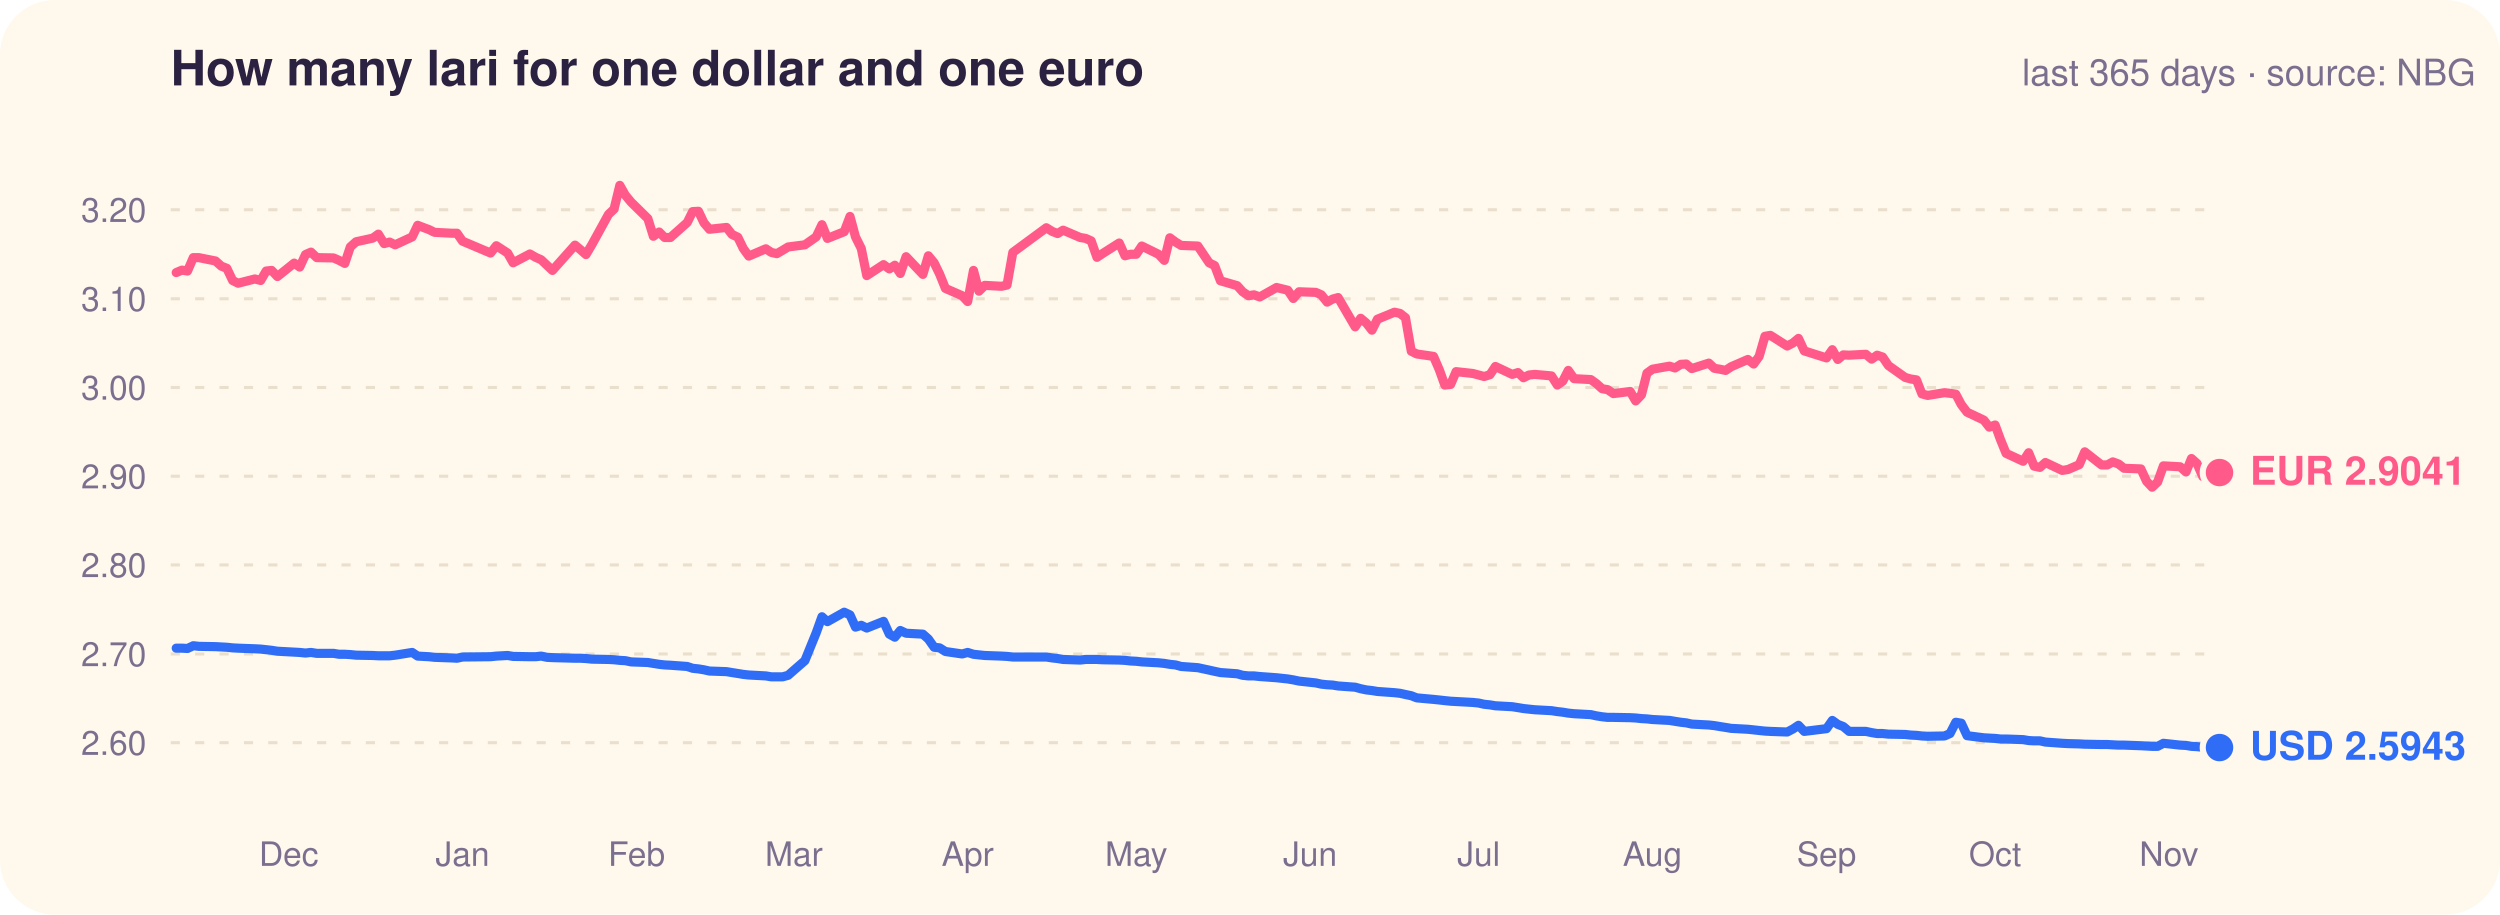
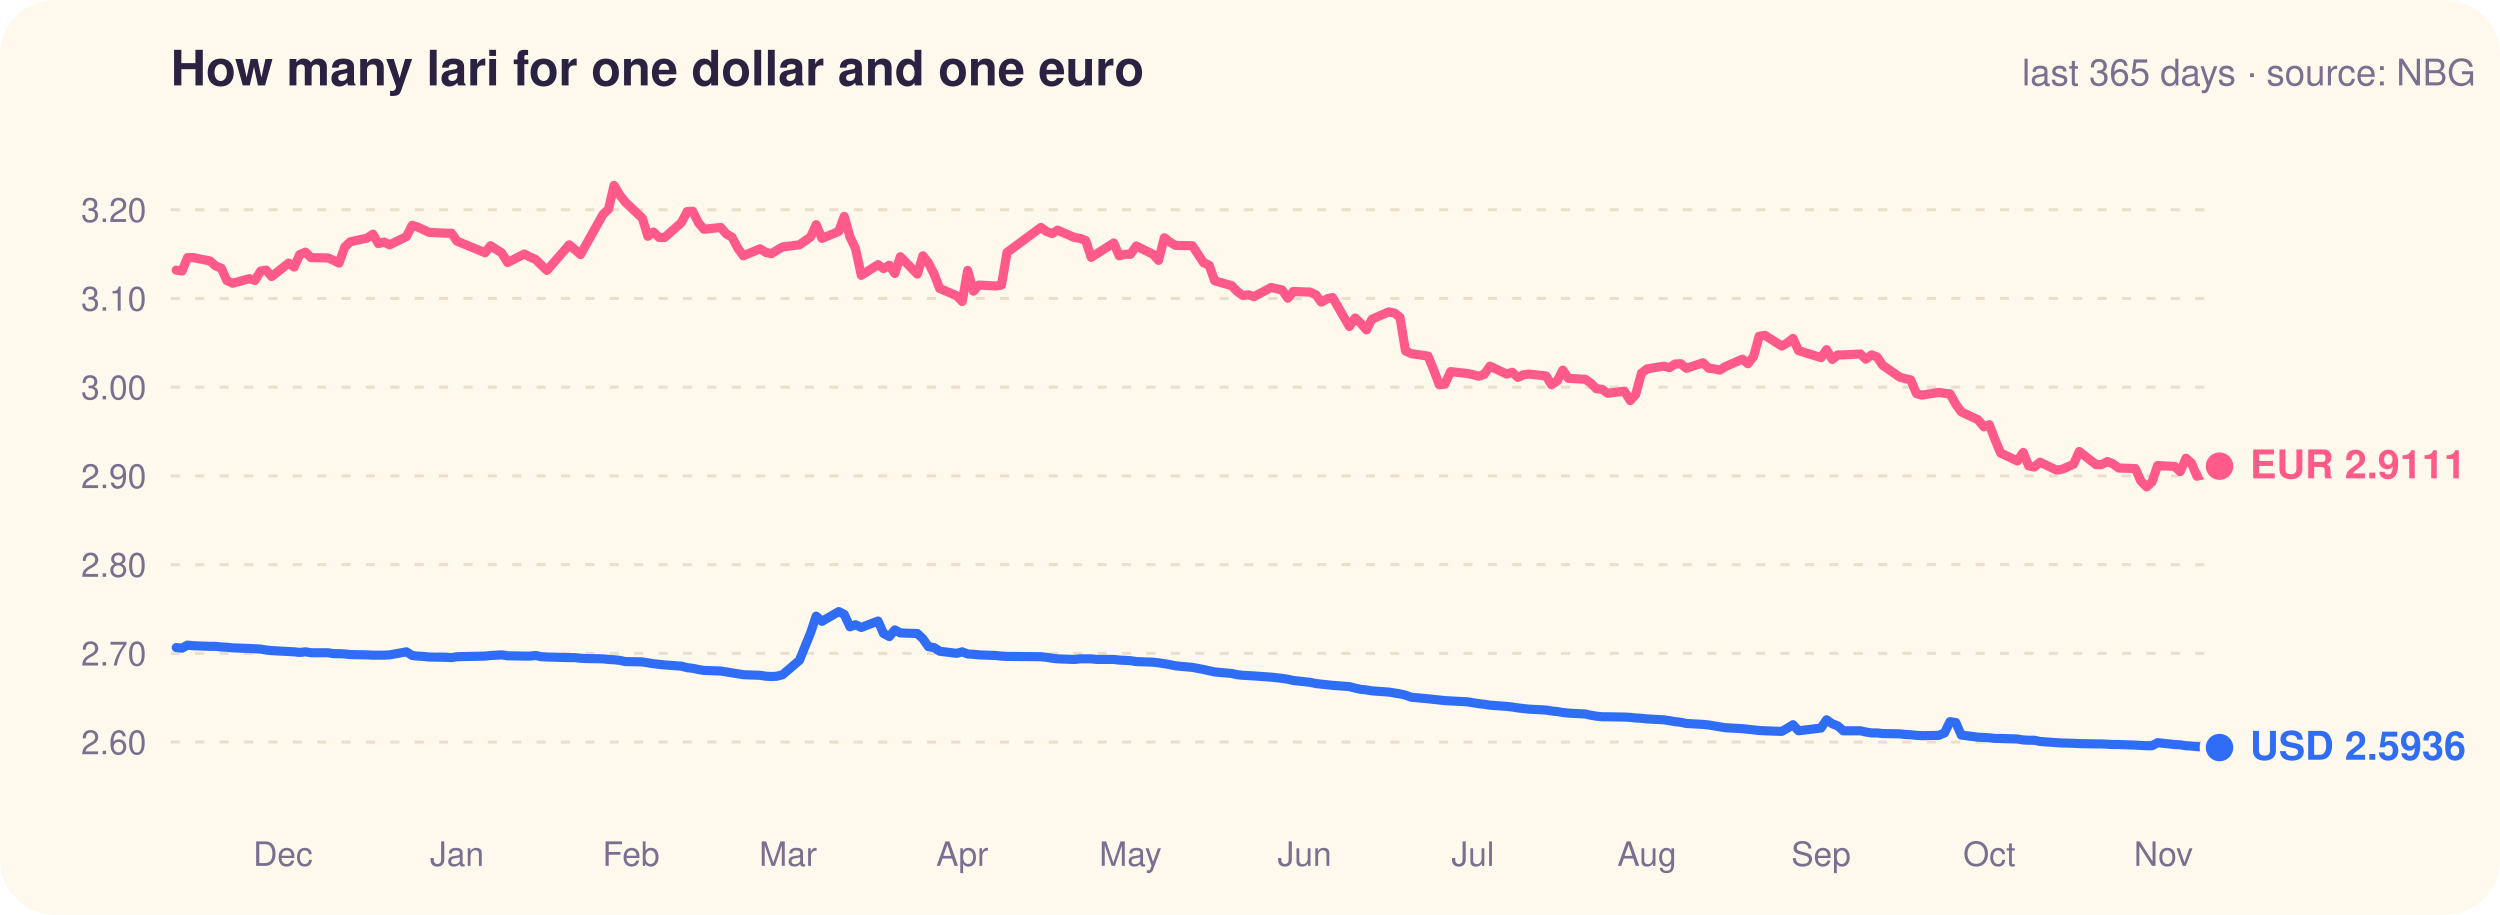
<svg xmlns="http://www.w3.org/2000/svg" viewBox="0 0 820 300" font-family="Segoe UI, Helvetica, Arial, sans-serif">
  <rect width="820" height="300" rx="18" fill="#fff8ec" />
  <text x="56" y="28" font-size="16" font-weight="700" fill="#2b2140">How many lari for one dollar and one euro</text>
  <text x="812" y="28" font-size="12" fill="#7a6f8f" text-anchor="end">last 365 days · source: NBG</text>
-   <line x1="56" x2="728" y1="243.6" y2="243.6" stroke="#eadfcc" stroke-dasharray="3 5" />
-   <text x="48" y="247.6" font-size="11" fill="#7a6f8f" text-anchor="end">2.60</text>
-   <line x1="56" x2="728" y1="214.5" y2="214.5" stroke="#eadfcc" stroke-dasharray="3 5" />
-   <text x="48" y="218.5" font-size="11" fill="#7a6f8f" text-anchor="end">2.70</text>
-   <line x1="56" x2="728" y1="185.3" y2="185.3" stroke="#eadfcc" stroke-dasharray="3 5" />
-   <text x="48" y="189.3" font-size="11" fill="#7a6f8f" text-anchor="end">2.80</text>
-   <line x1="56" x2="728" y1="156.2" y2="156.2" stroke="#eadfcc" stroke-dasharray="3 5" />
-   <text x="48" y="160.2" font-size="11" fill="#7a6f8f" text-anchor="end">2.90</text>
-   <line x1="56" x2="728" y1="127.1" y2="127.1" stroke="#eadfcc" stroke-dasharray="3 5" />
-   <text x="48" y="131.1" font-size="11" fill="#7a6f8f" text-anchor="end">3.00</text>
-   <line x1="56" x2="728" y1="98.0" y2="98.0" stroke="#eadfcc" stroke-dasharray="3 5" />
-   <text x="48" y="102.0" font-size="11" fill="#7a6f8f" text-anchor="end">3.10</text>
+   <line x1="56" x2="728" y1="243.4" y2="243.4" stroke="#eadfcc" stroke-dasharray="3 5" />
+   <text x="48" y="247.4" font-size="11" fill="#7a6f8f" text-anchor="end">2.60</text>
+   <line x1="56" x2="728" y1="214.3" y2="214.3" stroke="#eadfcc" stroke-dasharray="3 5" />
+   <text x="48" y="218.3" font-size="11" fill="#7a6f8f" text-anchor="end">2.70</text>
+   <line x1="56" x2="728" y1="185.2" y2="185.2" stroke="#eadfcc" stroke-dasharray="3 5" />
+   <text x="48" y="189.2" font-size="11" fill="#7a6f8f" text-anchor="end">2.80</text>
+   <line x1="56" x2="728" y1="156.1" y2="156.1" stroke="#eadfcc" stroke-dasharray="3 5" />
+   <text x="48" y="160.1" font-size="11" fill="#7a6f8f" text-anchor="end">2.90</text>
+   <line x1="56" x2="728" y1="127.0" y2="127.0" stroke="#eadfcc" stroke-dasharray="3 5" />
+   <text x="48" y="131.0" font-size="11" fill="#7a6f8f" text-anchor="end">3.00</text>
+   <line x1="56" x2="728" y1="97.9" y2="97.9" stroke="#eadfcc" stroke-dasharray="3 5" />
+   <text x="48" y="101.9" font-size="11" fill="#7a6f8f" text-anchor="end">3.10</text>
  <line x1="56" x2="728" y1="68.8" y2="68.8" stroke="#eadfcc" stroke-dasharray="3 5" />
  <text x="48" y="72.8" font-size="11" fill="#7a6f8f" text-anchor="end">3.20</text>
-   <text x="94.7" y="284" font-size="11" fill="#7a6f8f" text-anchor="middle">Dec</text>
-   <text x="151.7" y="284" font-size="11" fill="#7a6f8f" text-anchor="middle">Jan</text>
-   <text x="208.8" y="284" font-size="11" fill="#7a6f8f" text-anchor="middle">Feb</text>
-   <text x="260.4" y="284" font-size="11" fill="#7a6f8f" text-anchor="middle">Mar</text>
-   <text x="317.4" y="284" font-size="11" fill="#7a6f8f" text-anchor="middle">Apr</text>
-   <text x="372.7" y="284" font-size="11" fill="#7a6f8f" text-anchor="middle">May</text>
-   <text x="429.7" y="284" font-size="11" fill="#7a6f8f" text-anchor="middle">Jun</text>
-   <text x="485.0" y="284" font-size="11" fill="#7a6f8f" text-anchor="middle">Jul</text>
-   <text x="542.0" y="284" font-size="11" fill="#7a6f8f" text-anchor="middle">Aug</text>
-   <text x="599.1" y="284" font-size="11" fill="#7a6f8f" text-anchor="middle">Sep</text>
-   <text x="654.4" y="284" font-size="11" fill="#7a6f8f" text-anchor="middle">Oct</text>
-   <text x="711.4" y="284" font-size="11" fill="#7a6f8f" text-anchor="middle">Nov</text>
-   <path d="M57.8,212.6 L59.7,212.6 L61.5,212.7 L63.4,211.8 L65.2,212.0 L70.7,212.1 L72.6,212.2 L74.4,212.3 L76.3,212.5 L78.1,212.6 L83.6,212.8 L85.5,212.9 L87.3,213.1 L89.1,213.3 L91.0,213.6 L96.5,213.9 L98.3,214.0 L100.2,214.2 L102.0,214.0 L103.9,214.3 L109.4,214.3 L111.2,214.6 L113.1,214.6 L114.9,214.7 L116.8,214.9 L122.3,215.0 L124.1,215.1 L126.0,215.1 L127.8,215.1 L129.6,214.9 L135.2,214.0 L137.0,215.2 L138.8,215.3 L140.7,215.4 L142.5,215.6 L148.1,215.8 L149.9,215.9 L151.7,215.5 L160.9,215.4 L162.8,215.2 L166.5,215.0 L168.3,215.3 L173.8,215.4 L175.7,215.4 L177.5,215.2 L179.4,215.6 L181.2,215.7 L188.6,215.9 L190.4,215.9 L192.2,216.0 L194.1,216.2 L199.6,216.3 L201.4,216.4 L203.3,216.6 L205.1,216.7 L207.0,217.1 L212.5,217.3 L214.3,217.6 L216.2,217.9 L218.0,218.1 L219.9,218.2 L225.4,218.6 L227.2,219.2 L229.1,219.4 L230.9,219.7 L232.7,220.1 L238.3,220.3 L240.1,220.6 L242.0,220.9 L243.8,221.2 L245.6,221.4 L251.2,221.7 L253.0,222.0 L254.8,222.0 L256.7,222.0 L258.5,221.5 L264.0,216.7 L267.7,207.6 L269.6,202.3 L271.4,203.9 L276.9,200.8 L278.8,201.7 L280.6,205.7 L282.5,205.1 L284.3,206.0 L289.8,203.8 L291.7,208.0 L293.5,209.0 L295.3,206.8 L297.2,207.7 L302.7,208.0 L304.5,209.6 L306.4,212.3 L308.2,212.5 L310.1,213.7 L315.6,214.5 L317.4,214.0 L319.3,214.6 L321.1,214.8 L323.0,215.0 L328.5,215.2 L330.3,215.3 L332.2,215.5 L343.2,215.5 L345.1,215.8 L346.9,216.0 L348.7,216.3 L354.3,216.5 L356.1,216.3 L357.9,216.3 L359.8,216.3 L361.6,216.4 L367.1,216.5 L369.0,216.6 L370.8,216.8 L372.7,216.9 L374.5,217.1 L380.0,217.4 L381.9,217.6 L383.7,217.9 L385.6,218.1 L387.4,218.6 L392.9,219.0 L396.6,219.8 L398.4,220.2 L400.3,220.6 L405.8,221.0 L407.6,221.5 L409.5,221.7 L411.3,221.7 L413.2,221.9 L418.7,222.3 L422.4,222.7 L424.2,223.0 L426.1,223.4 L431.6,224.0 L433.4,224.4 L435.3,224.6 L437.1,224.7 L438.9,225.0 L444.5,225.4 L446.3,225.9 L448.2,226.3 L450.0,226.5 L451.8,226.8 L457.4,227.2 L459.2,227.4 L461.0,227.8 L462.9,228.2 L464.7,228.9 L470.2,229.4 L472.1,229.6 L473.9,229.8 L475.8,230.0 L477.6,230.1 L483.1,230.4 L485.0,230.6 L486.8,231.0 L488.7,231.2 L490.5,231.5 L496.0,231.8 L497.9,232.1 L499.7,232.4 L501.5,232.6 L503.4,232.8 L508.9,233.1 L510.8,233.4 L512.6,233.6 L514.4,233.9 L516.3,234.1 L521.8,234.4 L523.6,234.8 L525.5,235.1 L527.3,235.3 L529.2,235.3 L534.7,235.4 L536.5,235.5 L538.4,235.7 L540.2,235.8 L542.0,236.0 L547.6,236.3 L549.4,236.6 L551.3,236.9 L553.1,237.1 L554.9,237.5 L560.5,237.8 L562.3,238.0 L564.1,238.3 L566.0,238.6 L567.8,238.9 L573.3,239.2 L575.2,239.4 L577.0,239.6 L578.9,239.8 L580.7,239.9 L586.2,240.1 L588.1,239.1 L589.9,237.9 L591.8,239.9 L599.1,239.0 L601.0,236.3 L602.8,237.6 L604.6,238.3 L606.5,239.9 L612.0,239.9 L613.9,240.3 L615.7,240.6 L617.5,240.6 L619.4,240.8 L624.9,240.9 L626.7,241.1 L628.6,241.2 L630.4,241.4 L632.3,241.5 L637.8,241.4 L639.6,240.6 L641.5,236.9 L643.3,237.2 L645.2,241.3 L650.7,242.0 L652.5,242.1 L654.4,242.2 L656.2,242.4 L658.0,242.4 L663.6,242.6 L665.4,242.9 L667.2,243.0 L669.1,243.0 L670.9,243.4 L676.4,243.8 L678.3,243.9 L682.0,244.0 L683.8,244.1 L689.3,244.2 L691.2,244.2 L693.0,244.3 L694.9,244.4 L696.7,244.4 L702.2,244.6 L704.1,244.7 L705.9,244.8 L707.7,244.8 L709.6,243.8 L715.1,244.4 L717.0,244.5 L718.8,244.8 L720.6,244.9 L722.5,245.1 L728.0,245.2" fill="none" stroke="#2f6df6" stroke-width="3" stroke-linejoin="round" stroke-linecap="round" />
+   <text x="92.8" y="284" font-size="11" fill="#7a6f8f" text-anchor="middle">Dec</text>
+   <text x="149.9" y="284" font-size="11" fill="#7a6f8f" text-anchor="middle">Jan</text>
+   <text x="207.0" y="284" font-size="11" fill="#7a6f8f" text-anchor="middle">Feb</text>
+   <text x="258.5" y="284" font-size="11" fill="#7a6f8f" text-anchor="middle">Mar</text>
+   <text x="315.6" y="284" font-size="11" fill="#7a6f8f" text-anchor="middle">Apr</text>
+   <text x="370.8" y="284" font-size="11" fill="#7a6f8f" text-anchor="middle">May</text>
+   <text x="427.9" y="284" font-size="11" fill="#7a6f8f" text-anchor="middle">Jun</text>
+   <text x="483.1" y="284" font-size="11" fill="#7a6f8f" text-anchor="middle">Jul</text>
+   <text x="540.2" y="284" font-size="11" fill="#7a6f8f" text-anchor="middle">Aug</text>
+   <text x="597.3" y="284" font-size="11" fill="#7a6f8f" text-anchor="middle">Sep</text>
+   <text x="652.5" y="284" font-size="11" fill="#7a6f8f" text-anchor="middle">Oct</text>
+   <text x="709.6" y="284" font-size="11" fill="#7a6f8f" text-anchor="middle">Nov</text>
+   <path d="M57.8,212.4 L59.7,212.6 L61.5,211.6 L63.4,211.8 L68.9,212.0 L70.7,212.0 L72.6,212.2 L74.4,212.3 L76.3,212.5 L81.8,212.7 L83.6,212.8 L85.5,212.9 L87.3,213.2 L89.1,213.4 L94.7,213.7 L96.5,213.8 L98.3,214.0 L100.2,213.8 L102.0,214.1 L107.6,214.1 L109.4,214.4 L111.2,214.4 L113.1,214.5 L114.9,214.7 L120.4,214.8 L122.3,214.9 L124.1,214.9 L126.0,214.9 L127.8,214.8 L133.3,213.8 L135.2,215.0 L137.0,215.2 L138.8,215.3 L140.7,215.5 L146.2,215.6 L148.1,215.7 L149.9,215.4 L159.1,215.2 L160.9,215.0 L164.6,214.8 L166.5,215.1 L172.0,215.2 L173.8,215.2 L175.7,215.0 L177.5,215.4 L179.4,215.5 L186.7,215.7 L188.6,215.7 L190.4,215.9 L192.2,216.0 L197.8,216.1 L199.6,216.3 L201.4,216.4 L203.3,216.6 L205.1,217.0 L210.7,217.1 L212.5,217.4 L214.3,217.7 L216.2,217.9 L218.0,218.1 L223.5,218.5 L225.4,219.0 L227.2,219.2 L229.1,219.6 L230.9,219.9 L236.4,220.1 L238.3,220.4 L240.1,220.7 L242.0,221.0 L243.8,221.3 L249.3,221.5 L251.2,221.8 L253.0,221.9 L254.8,221.8 L256.7,221.3 L262.2,216.6 L265.9,207.5 L267.7,202.1 L269.6,203.8 L275.1,200.6 L276.9,201.5 L278.8,205.6 L280.6,204.9 L282.5,205.8 L288.0,203.7 L289.8,207.8 L291.7,208.8 L293.5,206.6 L295.3,207.6 L300.9,207.8 L302.7,209.5 L304.5,212.1 L306.4,212.4 L308.2,213.6 L313.8,214.3 L315.6,213.8 L317.4,214.5 L319.3,214.6 L321.1,214.8 L326.6,215.0 L328.5,215.2 L330.3,215.3 L341.4,215.4 L343.2,215.6 L345.1,215.9 L346.9,216.1 L352.4,216.3 L354.3,216.1 L356.1,216.1 L357.9,216.1 L359.8,216.3 L365.3,216.3 L367.1,216.5 L369.0,216.6 L370.8,216.7 L372.7,217.0 L378.2,217.2 L380.0,217.4 L381.9,217.7 L383.7,218.0 L385.6,218.4 L391.1,218.9 L394.8,219.6 L396.6,220.0 L398.4,220.4 L404.0,220.9 L405.8,221.3 L407.6,221.5 L409.5,221.6 L411.3,221.7 L416.9,222.1 L420.5,222.5 L422.4,222.8 L424.2,223.2 L429.7,223.8 L431.6,224.2 L433.4,224.4 L435.3,224.6 L437.1,224.8 L442.6,225.2 L444.5,225.7 L446.3,226.1 L448.2,226.3 L450.0,226.6 L455.5,227.0 L457.4,227.3 L459.2,227.6 L461.0,228.0 L462.9,228.7 L468.4,229.2 L470.2,229.4 L472.1,229.6 L473.9,229.8 L475.8,229.9 L481.3,230.2 L483.1,230.5 L485.0,230.8 L486.8,231.0 L488.7,231.3 L494.2,231.7 L496.0,231.9 L497.9,232.2 L499.7,232.4 L501.5,232.6 L507.1,232.9 L508.9,233.2 L510.8,233.4 L512.6,233.7 L514.4,233.9 L520.0,234.2 L521.8,234.6 L523.6,234.9 L525.5,235.1 L527.3,235.1 L532.8,235.2 L534.7,235.3 L536.5,235.5 L538.4,235.6 L540.2,235.8 L545.7,236.1 L547.6,236.4 L549.4,236.7 L551.3,236.9 L553.1,237.3 L558.6,237.6 L560.5,237.8 L562.3,238.1 L564.1,238.4 L566.0,238.7 L571.5,239.0 L573.3,239.2 L575.2,239.4 L577.0,239.6 L578.9,239.7 L584.4,239.9 L586.2,238.9 L588.1,237.7 L589.9,239.7 L597.3,238.8 L599.1,236.1 L601.0,237.4 L602.8,238.1 L604.6,239.7 L610.2,239.7 L612.0,240.1 L613.9,240.4 L615.7,240.4 L617.5,240.6 L623.1,240.7 L624.9,240.9 L626.7,241.0 L628.6,241.2 L630.4,241.3 L635.9,241.2 L637.8,240.4 L639.6,236.7 L641.5,237.0 L643.3,241.1 L648.8,241.8 L650.7,241.9 L652.5,242.0 L654.4,242.2 L656.2,242.2 L661.7,242.4 L663.6,242.7 L665.4,242.8 L667.2,242.8 L669.1,243.2 L674.6,243.6 L676.4,243.7 L680.1,243.8 L682.0,243.9 L687.5,244.0 L689.3,244.0 L691.2,244.1 L693.0,244.2 L694.9,244.2 L700.4,244.4 L702.2,244.5 L704.1,244.6 L705.9,244.6 L707.7,243.6 L713.3,244.2 L715.1,244.3 L717.0,244.6 L718.8,244.7 L720.6,244.9 L726.2,245.0 L728.0,245.2" fill="none" stroke="#2f6df6" stroke-width="3" stroke-linejoin="round" stroke-linecap="round" />
  <circle cx="728.0" cy="245.2" r="5.5" fill="#2f6df6" stroke="#fff8ec" stroke-width="2" />
-   <text x="738.0" y="249.2" font-size="13" font-weight="700" fill="#2f6df6">USD 2.5943</text>
-   <path d="M57.8,89.4 L59.7,88.6 L61.5,88.9 L63.4,84.5 L65.2,84.5 L70.7,85.6 L72.6,87.3 L74.4,88.0 L76.3,92.0 L78.1,92.9 L83.6,91.5 L85.5,92.0 L87.3,88.9 L89.1,88.7 L91.0,90.7 L96.5,86.3 L98.3,87.6 L100.2,83.5 L102.0,82.7 L103.9,84.5 L109.4,84.6 L111.2,85.4 L113.1,86.4 L114.9,81.0 L116.8,79.3 L122.3,78.1 L124.1,76.8 L126.0,79.9 L127.8,79.4 L129.6,80.3 L135.2,77.7 L137.0,73.9 L138.8,74.6 L140.7,75.3 L142.5,76.2 L148.1,76.5 L149.9,76.5 L151.7,79.1 L160.9,83.0 L162.8,80.6 L166.5,83.0 L168.3,86.2 L173.8,83.3 L175.7,84.4 L177.5,85.2 L179.4,87.0 L181.2,88.7 L188.6,80.4 L190.4,81.9 L192.2,83.5 L194.1,80.3 L199.6,70.3 L201.4,68.6 L203.3,60.8 L205.1,64.0 L207.0,66.3 L212.5,71.7 L214.3,77.5 L216.2,76.1 L218.0,77.9 L219.9,77.9 L225.4,73.0 L227.2,69.4 L229.1,69.3 L230.9,73.1 L232.7,75.2 L238.3,74.6 L240.1,76.9 L242.0,77.8 L243.8,81.5 L245.6,84.0 L251.2,81.6 L253.0,82.8 L254.8,83.2 L256.7,82.1 L258.5,81.0 L264.0,80.3 L267.7,77.7 L269.6,73.7 L271.4,78.2 L276.9,76.0 L278.8,71.0 L280.6,77.7 L282.5,81.5 L284.3,90.4 L289.8,86.8 L291.7,88.2 L293.5,87.0 L295.3,89.7 L297.2,84.2 L302.7,90.0 L304.5,83.9 L306.4,86.2 L308.2,89.9 L310.1,94.6 L315.6,97.0 L317.4,98.9 L319.3,88.7 L321.1,95.5 L323.0,93.6 L328.5,93.9 L330.3,93.5 L332.2,82.8 L343.2,74.7 L345.1,75.9 L346.9,76.6 L348.7,75.5 L354.3,77.9 L356.1,78.2 L357.9,79.0 L359.8,84.4 L361.6,83.2 L367.1,79.7 L369.0,83.9 L370.8,83.4 L372.7,83.4 L374.5,80.7 L380.0,83.4 L381.9,85.4 L383.7,78.0 L385.6,79.4 L387.4,80.5 L392.9,80.7 L396.6,86.2 L398.4,87.1 L400.3,92.1 L405.8,93.7 L407.6,95.7 L409.5,97.0 L411.3,96.7 L413.2,97.4 L418.7,94.3 L422.4,95.2 L424.2,97.9 L426.1,95.7 L431.6,95.9 L433.4,96.7 L435.3,99.1 L437.1,98.1 L438.9,97.6 L444.5,107.2 L446.3,104.4 L448.2,106.0 L450.0,108.3 L451.8,104.7 L457.4,102.4 L459.2,102.8 L461.0,104.2 L462.9,115.2 L464.7,116.1 L470.2,116.9 L472.1,121.3 L473.9,126.3 L475.8,126.1 L477.6,121.9 L483.1,122.5 L485.0,123.0 L486.8,123.5 L488.7,122.9 L490.5,120.2 L496.0,122.8 L497.9,122.2 L499.7,123.9 L501.5,123.0 L503.4,122.8 L508.9,123.3 L510.8,126.3 L512.6,125.0 L514.4,121.5 L516.3,124.2 L521.8,124.5 L523.6,125.8 L525.5,127.5 L527.3,127.8 L529.2,129.1 L534.7,128.4 L536.5,131.5 L538.4,129.5 L540.2,122.4 L542.0,121.1 L547.6,120.1 L549.4,120.7 L551.3,119.5 L553.1,119.4 L554.9,120.9 L560.5,119.1 L562.3,120.8 L564.1,121.1 L566.0,121.5 L567.8,120.3 L573.3,117.9 L575.2,119.4 L577.0,116.9 L578.9,110.3 L580.7,110.0 L586.2,113.5 L588.1,112.5 L589.9,111.0 L591.8,115.1 L599.1,117.4 L601.0,114.7 L602.8,117.9 L604.6,116.4 L606.5,116.5 L612.0,116.2 L613.9,117.8 L615.7,116.5 L617.5,117.1 L619.4,119.9 L624.9,123.8 L626.7,124.3 L628.6,124.6 L630.4,129.2 L632.3,129.7 L637.8,128.8 L639.6,129.0 L641.5,129.3 L643.3,132.7 L645.2,135.2 L650.7,137.8 L652.5,140.1 L654.4,139.4 L656.2,144.3 L658.0,148.7 L663.6,151.3 L665.4,148.5 L667.2,152.9 L669.1,153.3 L670.9,151.7 L676.4,154.3 L678.3,154.0 L682.0,152.4 L683.8,148.2 L689.3,152.5 L691.2,152.5 L693.0,151.5 L694.9,152.2 L696.7,153.6 L702.2,153.8 L704.1,157.9 L705.9,159.8 L707.7,158.1 L709.6,152.8 L715.1,153.1 L717.0,154.8 L718.8,150.4 L720.6,152.0 L722.5,156.3 L728.0,155.0" fill="none" stroke="#ff5a8a" stroke-width="3" stroke-linejoin="round" stroke-linecap="round" />
-   <circle cx="728.0" cy="155.0" r="5.5" fill="#ff5a8a" stroke="#fff8ec" stroke-width="2" />
-   <text x="738.0" y="159.0" font-size="13" font-weight="700" fill="#ff5a8a">EUR 2.9041</text>
+   <text x="738.0" y="249.2" font-size="13" font-weight="700" fill="#2f6df6">USD 2.5936</text>
+   <path d="M57.8,88.6 L59.7,88.9 L61.5,84.5 L63.4,84.5 L68.9,85.6 L70.7,87.2 L72.6,88.0 L74.4,92.0 L76.3,92.9 L81.8,91.4 L83.6,92.0 L85.5,88.9 L87.3,88.6 L89.1,90.7 L94.7,86.3 L96.5,87.6 L98.3,83.5 L100.2,82.7 L102.0,84.5 L107.6,84.6 L109.4,85.4 L111.2,86.3 L113.1,81.0 L114.9,79.3 L120.4,78.1 L122.3,76.8 L124.1,79.9 L126.0,79.4 L127.8,80.3 L133.3,77.6 L135.2,73.9 L137.0,74.5 L138.8,75.3 L140.7,76.2 L146.2,76.5 L148.1,76.5 L149.9,79.1 L159.1,82.9 L160.9,80.6 L164.6,83.0 L166.5,86.1 L172.0,83.3 L173.8,84.3 L175.7,85.1 L177.5,86.9 L179.4,88.7 L186.7,80.3 L188.6,81.9 L190.4,83.5 L192.2,80.3 L197.8,70.3 L199.6,68.6 L201.4,60.8 L203.3,64.0 L205.1,66.3 L210.7,71.6 L212.5,77.5 L214.3,76.1 L216.2,77.9 L218.0,77.9 L223.5,73.0 L225.4,69.4 L227.2,69.3 L229.1,73.1 L230.9,75.2 L236.4,74.6 L238.3,76.8 L240.1,77.8 L242.0,81.4 L243.8,83.9 L249.3,81.6 L251.2,82.8 L253.0,83.2 L254.8,82.1 L256.7,81.0 L262.2,80.3 L265.9,77.7 L267.7,73.7 L269.6,78.2 L275.1,75.9 L276.9,71.0 L278.8,77.7 L280.6,81.5 L282.5,90.3 L288.0,86.8 L289.8,88.1 L291.7,87.0 L293.5,89.7 L295.3,84.2 L300.9,89.9 L302.7,83.9 L304.5,86.2 L306.4,89.9 L308.2,94.6 L313.8,97.0 L315.6,98.9 L317.4,88.7 L319.3,95.5 L321.1,93.5 L326.6,93.8 L328.5,93.5 L330.3,82.8 L341.4,74.6 L343.2,75.9 L345.1,76.6 L346.9,75.5 L352.4,77.9 L354.3,78.2 L356.1,78.9 L357.9,84.4 L359.8,83.2 L365.3,79.7 L367.1,83.9 L369.0,83.4 L370.8,83.4 L372.7,80.7 L378.2,83.4 L380.0,85.4 L381.9,78.0 L383.7,79.4 L385.6,80.5 L391.1,80.6 L394.8,86.2 L396.6,87.0 L398.4,92.1 L404.0,93.7 L405.8,95.6 L407.6,96.9 L409.5,96.7 L411.3,97.3 L416.9,94.3 L420.5,95.1 L422.4,97.8 L424.2,95.6 L429.7,95.8 L431.6,96.7 L433.4,99.1 L435.3,98.0 L437.1,97.6 L442.6,107.1 L444.5,104.3 L446.3,106.0 L448.2,108.2 L450.0,104.7 L455.5,102.3 L457.4,102.7 L459.2,104.1 L461.0,115.1 L462.9,116.0 L468.4,116.8 L470.2,121.2 L472.1,126.2 L473.9,126.0 L475.8,121.9 L481.3,122.5 L483.1,122.9 L485.0,123.4 L486.8,122.8 L488.7,120.1 L494.2,122.7 L496.0,122.1 L497.9,123.8 L499.7,122.9 L501.5,122.7 L507.1,123.3 L508.9,126.2 L510.8,124.9 L512.6,121.4 L514.4,124.1 L520.0,124.4 L521.8,125.7 L523.6,127.5 L525.5,127.7 L527.3,129.0 L532.8,128.3 L534.7,131.4 L536.5,129.4 L538.4,122.4 L540.2,121.0 L545.7,120.1 L547.6,120.6 L549.4,119.4 L551.3,119.3 L553.1,120.8 L558.6,119.0 L560.5,120.8 L562.3,121.0 L564.1,121.4 L566.0,120.2 L571.5,117.8 L573.3,119.3 L575.2,116.9 L577.0,110.3 L578.9,110.0 L584.4,113.5 L586.2,112.5 L588.1,111.0 L589.9,115.0 L597.3,117.3 L599.1,114.7 L601.0,117.9 L602.8,116.4 L604.6,116.4 L610.2,116.1 L612.0,117.8 L613.9,116.4 L615.7,117.1 L617.5,119.8 L623.1,123.7 L624.9,124.2 L626.7,124.6 L628.6,129.1 L630.4,129.6 L635.9,128.7 L637.8,129.0 L639.6,129.2 L641.5,132.6 L643.3,135.1 L648.8,137.7 L650.7,140.0 L652.5,139.3 L654.4,144.3 L656.2,148.6 L661.7,151.2 L663.6,148.4 L665.4,152.8 L667.2,153.2 L669.1,151.6 L674.6,154.2 L676.4,153.9 L680.1,152.3 L682.0,148.1 L687.5,152.4 L689.3,152.4 L691.2,151.4 L693.0,152.1 L694.9,153.5 L700.4,153.7 L702.2,157.8 L704.1,159.7 L705.9,158.0 L707.7,152.7 L713.3,153.0 L715.1,154.7 L717.0,150.3 L718.8,151.9 L720.6,156.2 L726.2,154.9 L728.0,152.9" fill="none" stroke="#ff5a8a" stroke-width="3" stroke-linejoin="round" stroke-linecap="round" />
+   <circle cx="728.0" cy="152.9" r="5.5" fill="#ff5a8a" stroke="#fff8ec" stroke-width="2" />
+   <text x="738.0" y="156.9" font-size="13" font-weight="700" fill="#ff5a8a">EUR 2.9111</text>
</svg>
